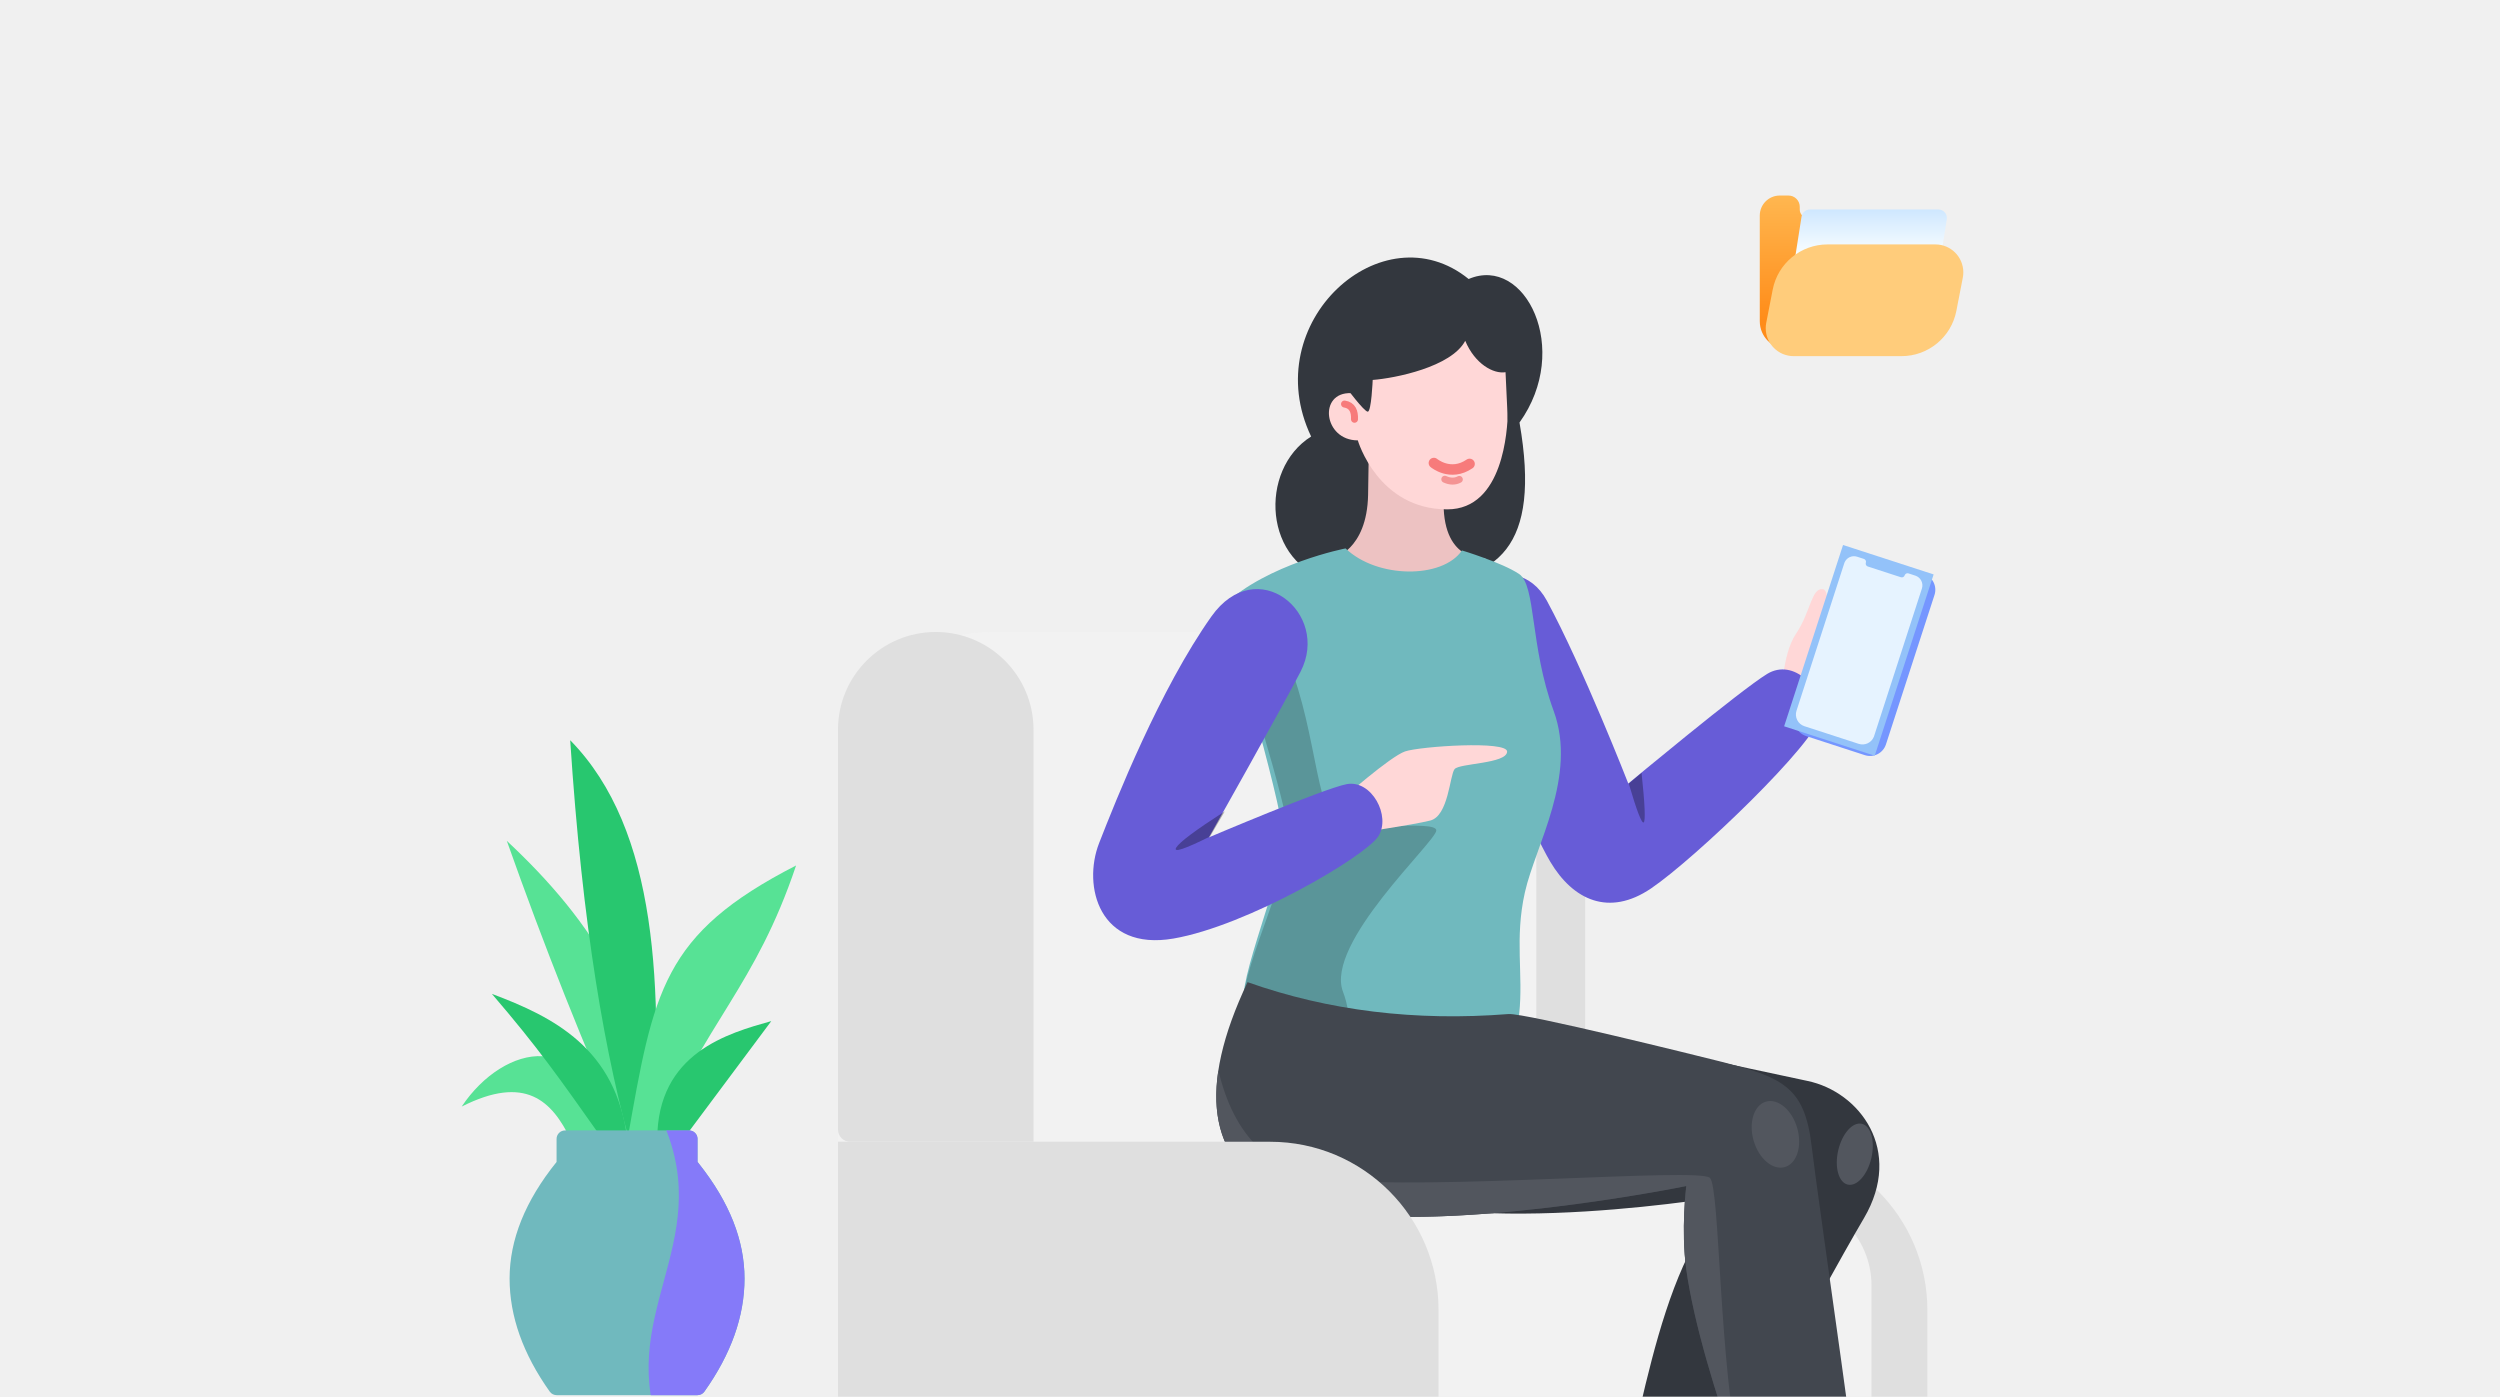
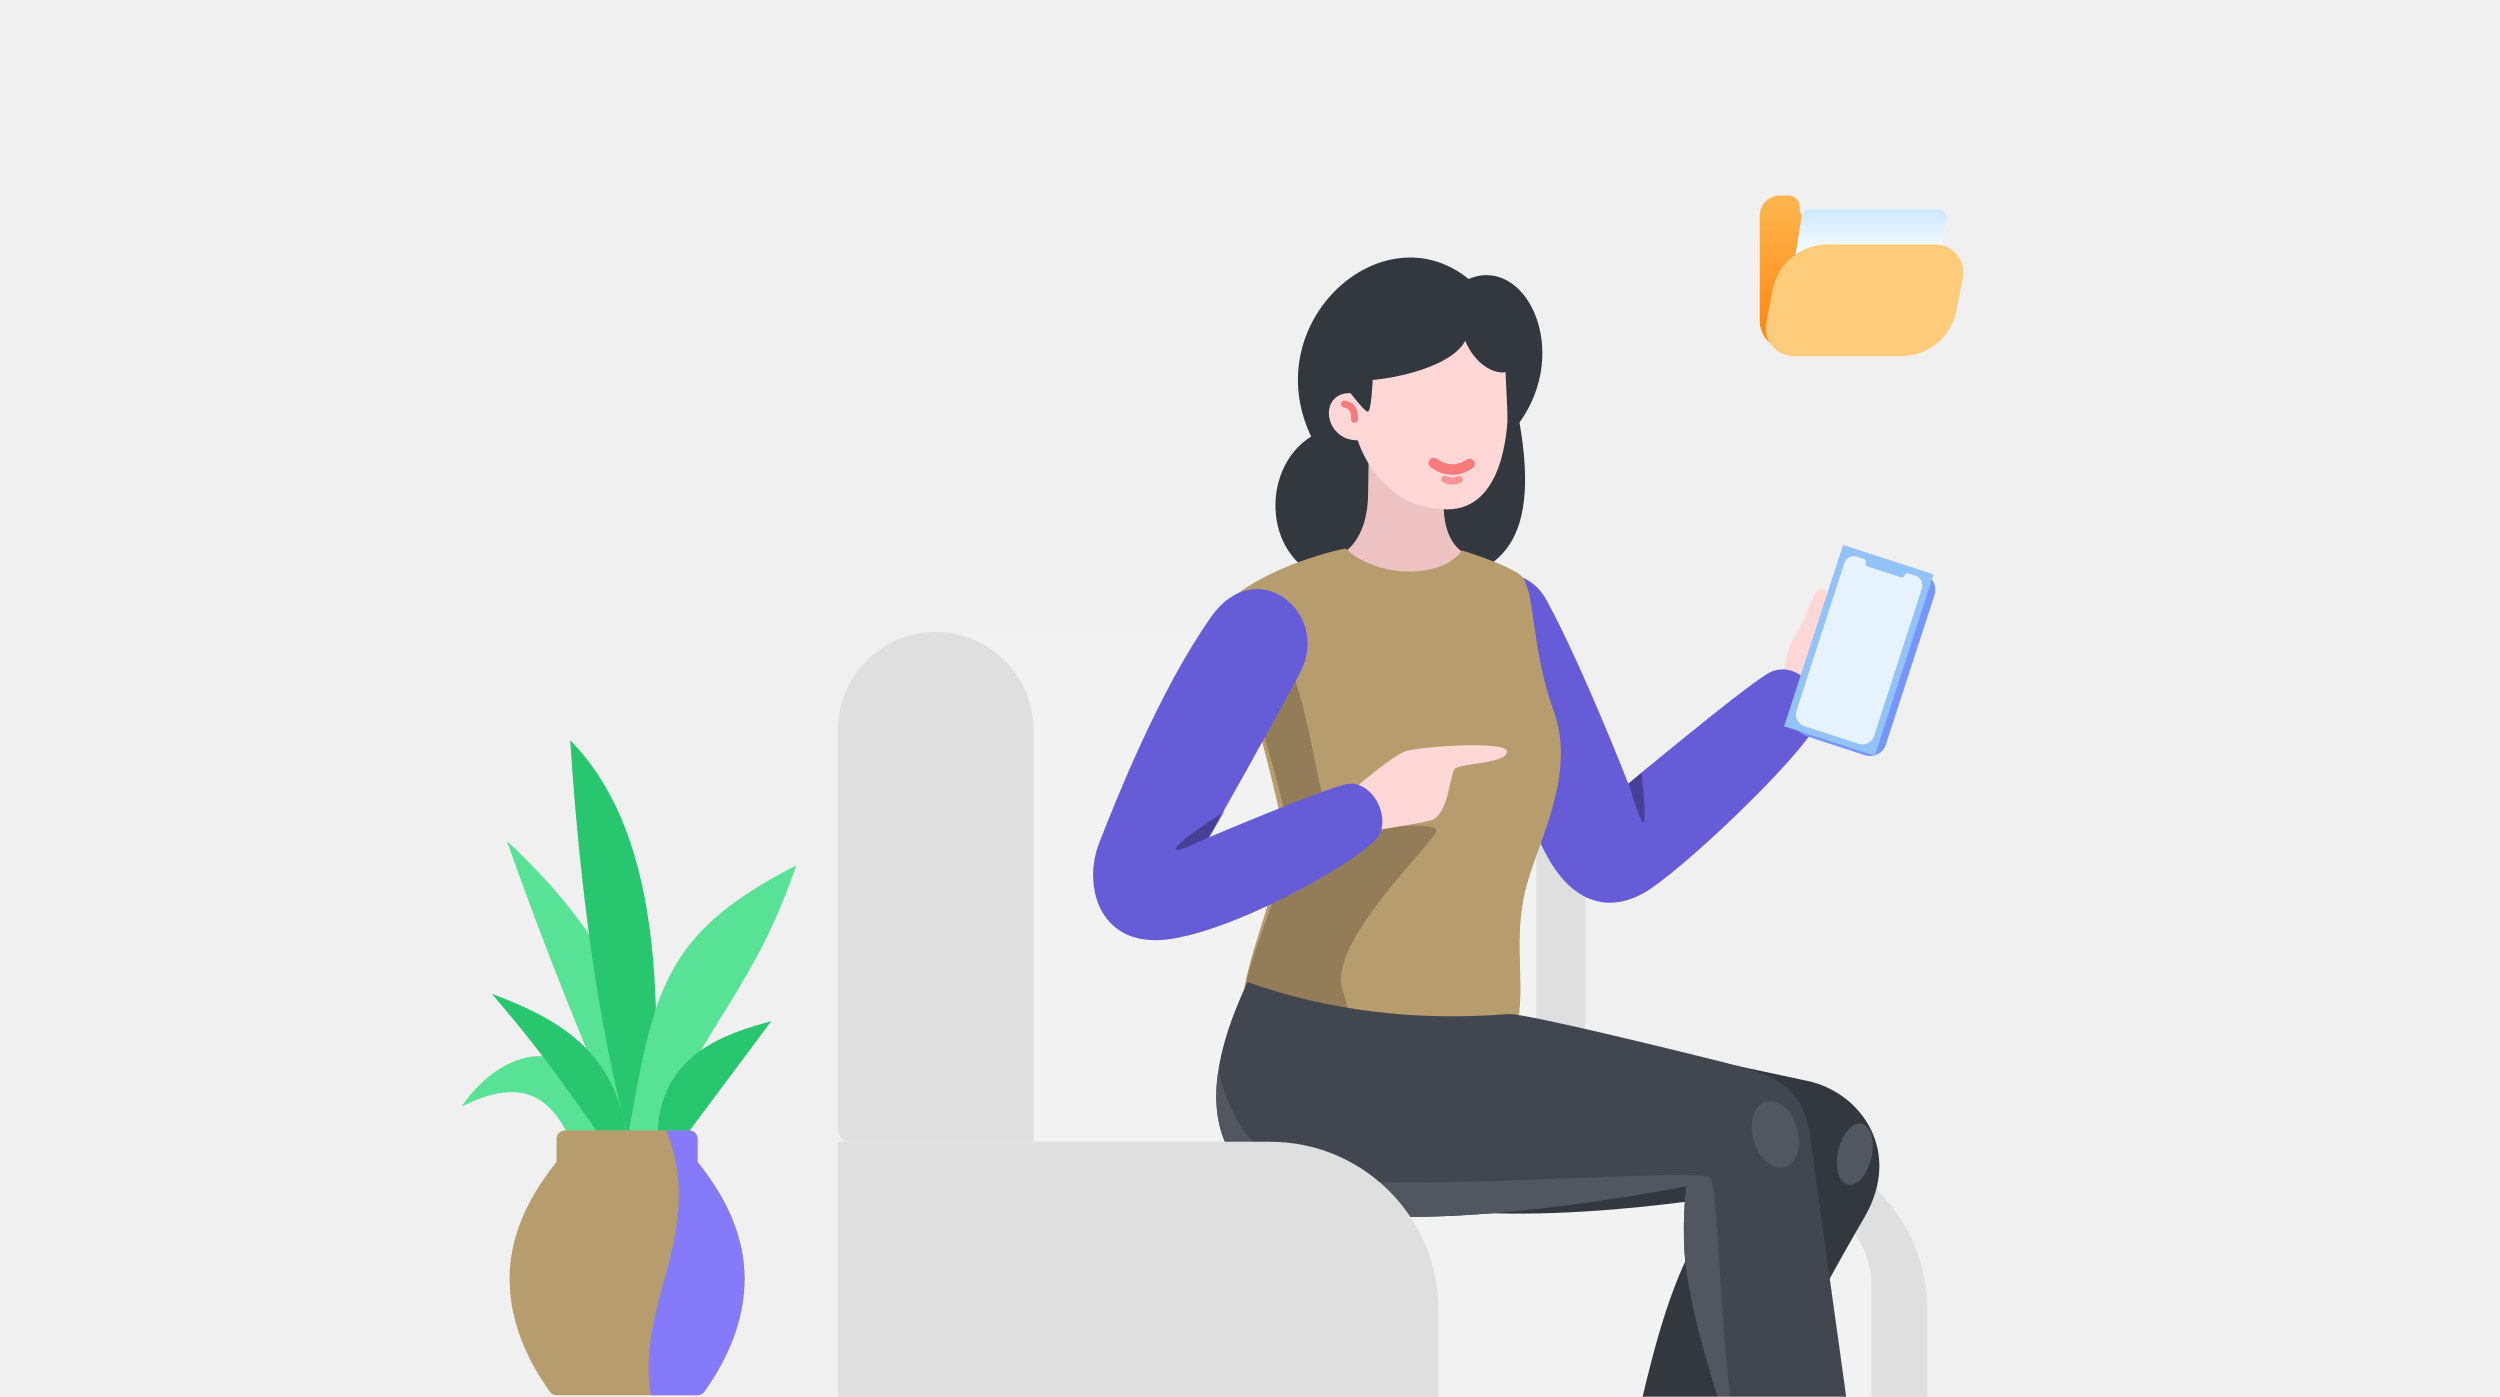
<svg xmlns="http://www.w3.org/2000/svg" xmlns:xlink="http://www.w3.org/1999/xlink" width="358px" height="200px" viewBox="0 0 358 200" version="1.1">
  <defs>
    <path d="M6,0 L352,0 C355.314,-6.08718376e-16 358,2.686 358,6 L358,200 L358,200 L0,200 L0,6 C-4.05812251e-16,2.686 2.686,6.08718376e-16 6,0 Z" id="path-1" />
    <linearGradient x1="50%" y1="81.177%" x2="50%" y2="-34.513%" id="linearGradient-3">
      <stop stop-color="#FF8C19" offset="0%" />
      <stop stop-color="#FFC967" offset="100%" />
    </linearGradient>
    <linearGradient x1="62.11%" y1="31.381%" x2="62.11%" y2="-27.478%" id="linearGradient-4">
      <stop stop-color="#F8FDFF" offset="0%" />
      <stop stop-color="#AAD4FF" offset="100%" />
    </linearGradient>
    <path d="M7.952,0.064 L25.69,0.064 C26.366,0.064 26.914,0.603 26.914,1.268 L26.914,4.578 C31.399,10.144 33.642,15.71 33.642,21.277 C33.642,26.672 31.727,32.066 27.896,37.461 C27.668,37.784 27.293,37.976 26.894,37.976 L6.749,37.976 C6.349,37.976 5.975,37.784 5.746,37.461 C1.915,32.066 0,26.672 0,21.277 C0,15.815 2.159,10.354 6.477,4.893 L6.728,4.578 L6.728,1.268 C6.728,0.603 7.276,0.064 7.952,0.064 Z" id="path-5" />
  </defs>
  <g id="📝-Pages-New" stroke="none" stroke-width="1" fill="none" fill-rule="evenodd">
    <g id="Knowledge-Base" transform="translate(-1052, -791)">
      <g id="Illustration" transform="translate(1052, 791)">
        <mask id="mask-2" fill="white">
          <use xlink:href="#path-1" />
        </mask>
        <g id="Mask" />
        <g mask="url(#mask-2)">
          <g transform="translate(178, 136.5) scale(-1, 1) translate(-178, -136.5) translate(66, 28)">
            <path d="M38.111,135.5 L100,135.5 L100,135.5 L100,201.5 C100,203.709 98.209,205.5 96,205.5 L18,205.5 C15.791,205.5 14,203.709 14,201.5 L14,159.611 C14,146.295 24.795,135.5 38.111,135.5 Z" id="Rectangle" fill="#DFDFDF" />
            <path d="M86.58,62.796 L100,62.5 L100,62.5 L100,142.5 L63,142.5 L63,86.901 C63,73.792 73.474,63.084 86.58,62.796 Z" id="Rectangle" fill="#DFDFDF" />
            <path d="M94.111,62.5 L148.16,62.5 C160.222,62.5 170,72.278 170,84.34 L170,141.753 C170,142.718 169.218,143.5 168.253,143.5 L70,143.5 L70,143.5 L70,86.611 C70,73.295 80.795,62.5 94.111,62.5 Z" id="Rectangle" fill="#F2F2F2" />
            <path d="M156,62.5 C163.732,62.5 170,68.768 170,76.5 L170,133.753 C170,134.718 169.218,135.5 168.253,135.5 L142,135.5 L142,135.5 L142,76.5 C142,68.768 148.268,62.5 156,62.5 Z" id="Rectangle" fill="#DFDFDF" />
            <path d="M34.6,143.5 L96,143.5 L96,143.5 L96,196.5 L22,196.5 L22,156.1 C22,149.141 27.641,143.5 34.6,143.5 Z" id="Rectangle" fill="#F2F2F2" />
            <g id="Wom1.4" stroke-width="1" fill="none" transform="translate(67, 112.5) scale(-1, 1) translate(-67, -112.5) translate(0, 8.5)">
              <g id="Head" transform="translate(26.64127, 0.378756)">
                <path d="M8.147,46.319 C-1.785,44.004 -2.439,30.361 5.112,25.629 C-2.676,9.292 15.333,-6.928 27.669,3.075 C35.756,-0.389 42.476,13.129 34.951,23.628 C38.106,41.654 31.685,46.314 20.109,46.512 L8.147,46.319 Z" id="Path" fill="#33373E" />
                <path d="M8.271,43.06 C8.271,43.06 13.102,41.925 13.27,34.003 C13.437,26.08 13.32,23.376 13.32,23.376 L23.962,23.184 C23.962,23.184 24.078,32.013 24.08,35.207 C24.084,43.785 30.057,43.06 30.057,43.06 C30.057,43.06 28.815,50.016 19.172,50.558 C11.642,50.983 8.271,43.06 8.271,43.06 Z" id="Path" fill="#EDC2C2" />
                <path d="M10.839,19.42 C6.091,19.236 6.866,26.191 11.797,26.182 C11.797,26.182 14.662,36.062 24.607,36.062 C32.684,36.062 33.209,24.546 33.282,22.249 C33.361,19.8 33.371,11.753 33.371,11.753 L10.654,11.742 L10.839,19.42 Z" id="Path" fill="#FFD7D7" />
                <path d="M22.866,28.633 C22.866,28.633 24.498,31.274 27.688,30.334" id="Path" stroke="#F77B7B" stroke-width="1.5" stroke-linecap="round" transform="translate(25.27694, 29.58442) rotate(-18) translate(-25.27694, -29.58442) " />
                <path d="M24.249,31.785 C24.998,32.099 25.708,32.099 26.329,31.738" id="Path" stroke="#F49494" stroke-linecap="round" transform="translate(25.28918, 31.87678) rotate(2) translate(-25.28918, -31.87678) " />
                <path d="M11.057,23.277 C11.356,22.201 11.224,21.261 10.156,20.832" id="Path-8" stroke="#F77B7B" stroke-linecap="round" transform="translate(10.6761, 22.05471) rotate(-13) translate(-10.6761, -22.05471) " />
                <path d="M10.088,18.56 C10.088,18.56 12.69,22.055 13.217,22.073 C13.744,22.092 13.929,17.529 13.929,17.529 C17.121,17.285 25.199,15.675 27.18,11.924 C28.564,15.234 31.212,16.703 32.951,16.421 L33.281,23.452 L34.093,9.317 L9.451,9.317 L10.088,18.56 Z" id="Path" fill="#33373E" />
              </g>
              <g id="LLeg" transform="translate(30.04037, 107.25)" fill="#33373E">
                <path d="M16.635,0.026 C24.043,0.357 65.276,9.483 72.767,11.034 C80.258,12.584 86.591,20.974 80.879,30.689 C74.463,41.595 57.909,72.567 53.889,79.549 C51.9,83.005 41.864,81.067 44.221,75.267 C48.616,64.455 50.657,37.292 61.861,27.388 C61.861,27.388 24.181,33.951 7.905,26.434 C-3.924,20.969 -1.248,-0.775 16.635,0.026 Z" id="Path" />
              </g>
              <g id="LArm" transform="translate(52.38391, 45.76)">
                <path d="M46.782,17.675 C46.782,17.675 46.699,11.643 48.807,8.49 C50.916,5.338 50.999,1.989 52.595,2.099 C54.191,2.208 52.611,9.992 52.611,9.992 C52.611,9.992 54.636,9.218 56.09,8.239 C57.545,7.26 61.955,2.432 62.986,3.288 C64.734,4.745 61.919,12.967 60.386,14.61 C58.848,16.255 50.445,21.661 50.445,21.661 L46.782,17.675 Z" id="Path" fill="#FFD7D7" />
                <path d="M1.256,14.061 C4.702,22.06 11.012,36.754 13.613,41.138 C16.873,46.628 22.014,49.047 28.033,44.973 C34.357,40.693 51.771,23.999 52.282,20.217 C52.788,16.435 48.526,11.898 44.669,14.247 C40.812,16.596 24.787,29.942 24.787,29.942 C24.787,29.942 18.32,13.351 13.117,3.74 C8.611,-4.575 -3.99,1.9 1.256,14.061 Z" id="Path" fill="#675CD7" />
                <path d="M24.854,29.951 C26.012,33.882 26.726,35.733 26.997,35.506 C27.268,35.278 27.164,32.913 26.687,28.41 L24.854,29.951 Z" id="Path" fill-opacity="0.303" fill="#000000" />
              </g>
              <g id="PhoneMini4" transform="translate(110.3976, 56.90821) scale(-1, 1) rotate(-18) translate(-110.3976, -56.90821) translate(102.3976, 42.40821)">
                <g id="Group-3" transform="translate(0, 0)">
                  <path d="M2.834,1.009 L11.674,1.009 C12.999,1.009 14.074,2.083 14.074,3.409 L14.074,25.909 C14.074,27.234 12.999,28.309 11.674,28.309 L2.834,28.309 C1.509,28.309 0.434,27.234 0.434,25.909 L0.434,3.409 C0.434,2.083 1.509,1.009 2.834,1.009 Z" id="Rectangle" fill="#7596FF" fill-rule="nonzero" />
                  <rect id="Rectangle" fill="#93C2F9" x="1.461" y="0.65" width="13.64" height="27.3" />
                  <path d="M3.899,1.625 L4.934,1.625 C5.145,1.625 5.32,1.777 5.356,1.977 L5.363,2.055 C5.363,2.292 5.555,2.484 5.793,2.484 L10.781,2.484 C10.991,2.484 11.167,2.332 11.203,2.132 L11.21,2.055 C11.21,1.817 11.402,1.625 11.639,1.625 L12.669,1.625 C13.433,1.625 14.06,2.214 14.121,2.964 L14.126,3.085 L14.126,3.085 L14.106,25.285 C14.104,26.254 13.319,27.038 12.351,27.04 L4.167,27.04 C3.241,27.041 2.482,26.323 2.418,25.412 L2.413,25.287 C2.413,25.286 2.413,25.285 2.415,25.285 L2.434,3.09 C2.435,2.281 3.091,1.625 3.899,1.625 Z" id="Rectangle" fill="#E6F3FF" fill-rule="nonzero" />
                </g>
              </g>
              <g id="Body" transform="translate(19.19922, 42.03301)">
-                 <path d="M0,8.15 C0,8.15 8.305,35.978 8.551,41.246 C8.797,46.514 1.758,61.997 2.957,65.911 C5.72,74.954 40.995,78.848 42.343,66.682 C42.971,61.009 41.663,55.917 43.17,49.231 C44.672,42.546 50.709,32.612 47.285,23.271 C43.861,13.931 44.778,5.29 42.329,3.657 C39.88,2.024 34.156,0.289 34.156,0.289 C31.372,4.389 21.973,4.329 17.489,-4.61852778e-14 C17.489,-4.61852778e-14 6.348,2.163 0,8.15 Z" id="Path" fill="#70B9BE" />
+                 <path d="M0,8.15 C0,8.15 8.305,35.978 8.551,41.246 C8.797,46.514 1.758,61.997 2.957,65.911 C5.72,74.954 40.995,78.848 42.343,66.682 C42.971,61.009 41.663,55.917 43.17,49.231 C44.672,42.546 50.709,32.612 47.285,23.271 C43.861,13.931 44.778,5.29 42.329,3.657 C39.88,2.024 34.156,0.289 34.156,0.289 C31.372,4.389 21.973,4.329 17.489,-4.61852778e-14 C17.489,-4.61852778e-14 6.348,2.163 0,8.15 Z" id="Path" fill="#B79C6D" />
                <path d="M7.442,12.657 C12.978,21.448 12.961,36.755 15.934,38.76 C18.907,40.764 30.479,38.797 30.479,40.385 C30.479,41.972 14.488,56.522 17.113,63.477 C18.487,67.119 18.115,70.377 15.994,73.251 L15.302,73.1 C9.002,71.675 3.936,69.117 2.957,65.911 C1.758,61.997 9.609,46.514 9.363,41.246 C9.154,36.774 2.553,16.046 0.563,9.882 C2.183,7.021 4.476,7.946 7.442,12.657 Z" id="Path" fill-opacity="0.199" fill="#000000" />
              </g>
              <g id="RArm" transform="translate(0, 47.85625)">
                <path d="M36.081,30.158 C36.081,30.158 43.076,23.962 45.217,23.243 C47.359,22.524 59.9,21.661 59.821,23.285 C59.731,25.026 52.995,24.926 52.297,25.782 C51.599,26.638 51.44,32.491 48.802,33.148 C46.169,33.805 38.275,34.938 38.275,34.938 L36.081,30.158 Z" id="Path" fill="#FFD7D7" />
                <path d="M17.471,3.926 C10.102,14.334 3.81,30.189 1.395,36.371 C-1.021,42.552 1.416,51.876 12.036,50.045 C22.637,48.22 39.504,38.3 41.37,35.406 C43.237,32.513 40.401,27.247 36.831,27.937 C33.523,28.574 17.116,35.556 17.116,35.556 C17.116,35.556 27.672,16.832 30.249,11.813 C34.554,3.431 23.963,-5.246 17.471,3.926 Z" id="Path" fill="#675CD7" />
                <path d="M17.283,35.428 C13.598,37.26 11.98,37.792 12.429,37.024 C12.879,36.255 15.2,34.521 19.393,31.821 L17.283,35.428 Z" id="Path" fill-opacity="0.303" fill="#000000" />
              </g>
              <g id="RLeg" transform="translate(17.86184, 104)">
                <path d="M4.789,0.143 C-2.392,15.318 -0.936,25.511 9.154,30.722 C23.792,38.281 67.612,29.341 67.612,29.341 C67.612,29.341 66.829,35.65 67.612,41.277 C69.657,55.972 79.383,80.456 81.441,83.533 C84.286,87.787 92.955,84.579 93.118,81.036 C93.282,77.494 86.583,32.251 85.565,23.623 C84.552,14.995 81.352,13.742 72.008,11.383 C69.862,10.842 44.476,4.528 42.151,4.712 C28.829,5.766 16.375,4.243 4.789,0.143 Z" id="Path" fill="#42474F" />
                <path d="M16.595,28.373 C31.087,29.998 69.453,26.648 70.994,28.17 C72.465,29.624 72.22,54.905 75.52,69.538 L75.018,68.156 C71.914,59.53 68.692,49.038 67.612,41.277 C66.829,35.65 67.612,29.341 67.612,29.341 L65.845,29.683 C57.515,31.249 22.035,37.374 9.154,30.722 C2.175,27.118 -0.673,21.13 0.61,12.759 C2.819,22.221 8.148,27.426 16.595,28.373 Z" id="Path" fill="#52565E" />
                <ellipse id="Oval" fill="#52565E" transform="translate(91.74491, 24.78125) rotate(13) translate(-91.74491, -24.78125) " cx="91.745" cy="24.781" rx="2.436" ry="4.469" />
                <ellipse id="Oval" fill="#52565E" transform="translate(80.37828, 21.9375) rotate(-16) translate(-80.37828, -21.9375) " cx="80.378" cy="21.938" rx="3.248" ry="4.875" />
              </g>
            </g>
            <path d="M108.111,135.5 L170,135.5 L170,135.5 L170,203.753 C170,204.718 169.218,205.5 168.253,205.5 L84,205.5 L84,205.5 L84,159.611 C84,146.295 94.795,135.5 108.111,135.5 Z" id="Rectangle" fill="#DFDFDF" />
            <g id="Group-37" stroke-width="1" fill="none" transform="translate(23, 11.5) scale(-1, 1) translate(-23, -11.5) translate(8, 0)">
              <path d="M2.862,0 L4.11,0 C5.002,5.82428401e-17 5.725,0.723 5.725,1.615 L5.725,2.01 C5.725,2.683 6.271,3.229 6.944,3.229 L22,3.229 C24.209,3.229 26,5.02 26,7.229 L26,18 C26,20.209 24.209,22 22,22 L4,22 C1.791,22 2.705415e-16,20.209 0,18 L0,2.862 C-1.93595067e-16,1.282 1.282,2.90392601e-16 2.862,0 Z" id="Rectangle" fill="url(#linearGradient-3)" />
              <path d="M7.184,2 L25.574,2 C26.248,2 26.794,2.546 26.794,3.219 C26.794,3.283 26.789,3.346 26.779,3.408 L24.021,20.97 C23.928,21.563 23.417,22 22.816,22 L4.426,22 C3.752,22 3.206,21.454 3.206,20.781 C3.206,20.717 3.211,20.654 3.221,20.592 L5.979,3.03 C6.072,2.437 6.583,2 7.184,2 Z" id="Rectangle" fill="url(#linearGradient-4)" />
              <path d="M29.075,11.763 L28.149,16.526 C27.419,20.285 24.126,23 20.296,23 L4.852,23 C2.643,23 0.852,21.209 0.852,19 C0.852,18.744 0.876,18.489 0.925,18.237 L1.851,13.474 C2.581,9.715 5.874,7 9.704,7 L25.148,7 C27.357,7 29.148,8.791 29.148,11 C29.148,11.256 29.124,11.511 29.075,11.763 Z" id="Rectangle" fill="#FFCC7B" />
            </g>
            <g id="Group-79" stroke-width="1" fill="none" transform="translate(176, 78)">
              <g id="Group-86">
                <path d="M23.979,58.234 C30.346,43.991 36.13,29.363 41.424,14.412 C29.228,25.78 19.744,39.63 21.095,58.234 L23.979,58.234 Z" id="Path-113" fill="#57E295" />
                <path d="M20.586,59.721 C19.079,35.435 19.718,12.88 32.347,0 C30.605,26.665 27.346,45.45 23.219,59.721 L20.586,59.721 Z" id="Rectangle" fill="#28C76F" />
                <path d="M20.007,57.192 C12.951,40.221 5.861,35.356 2.45563569e-14,17.935 C19.181,27.771 20.383,35.893 24.148,57.192 L20.007,57.192 Z" id="Path-112" fill="#57E295" />
                <path d="M16.209,57.192 L3.551,40.221 C9.665,41.944 19.883,44.735 19.883,57.192 L16.209,57.192 Z" id="Path-114" fill="#28C76F" />
                <path d="M28.048,57.192 L32.271,57.192 C34.954,51.651 38.735,47.837 47.884,52.461 C41.887,43.427 29.583,40.694 28.048,57.192 Z" id="Path-116" fill="#57E295" />
                <path d="M24.164,57.192 L27.675,57.192 C34.12,48.078 36.891,44.106 43.56,36.323 C34.774,39.62 25.756,44.106 24.164,57.192 Z" id="Path-117" fill="#28C76F" />
              </g>
              <g id="Group-85" transform="translate(7.384615, 55.8125)">
                <mask id="mask-6" fill="white">
                  <use xlink:href="#path-5" />
                </mask>
-                 <use id="Rectangle" fill="#70B9BE" xlink:href="#path-5" />
+                 <use id="Rectangle" fill="#B79C6D" xlink:href="#path-5" />
                <path d="M-4.282,-0.978 L11.622,-0.978 C4.008,16.458 19.027,26.784 11.622,44.155 L-4.282,44.155 L-4.282,-0.978 Z" id="Rectangle" fill="#857AF9" mask="url(#mask-6)" />
              </g>
            </g>
          </g>
        </g>
      </g>
    </g>
  </g>
</svg>
